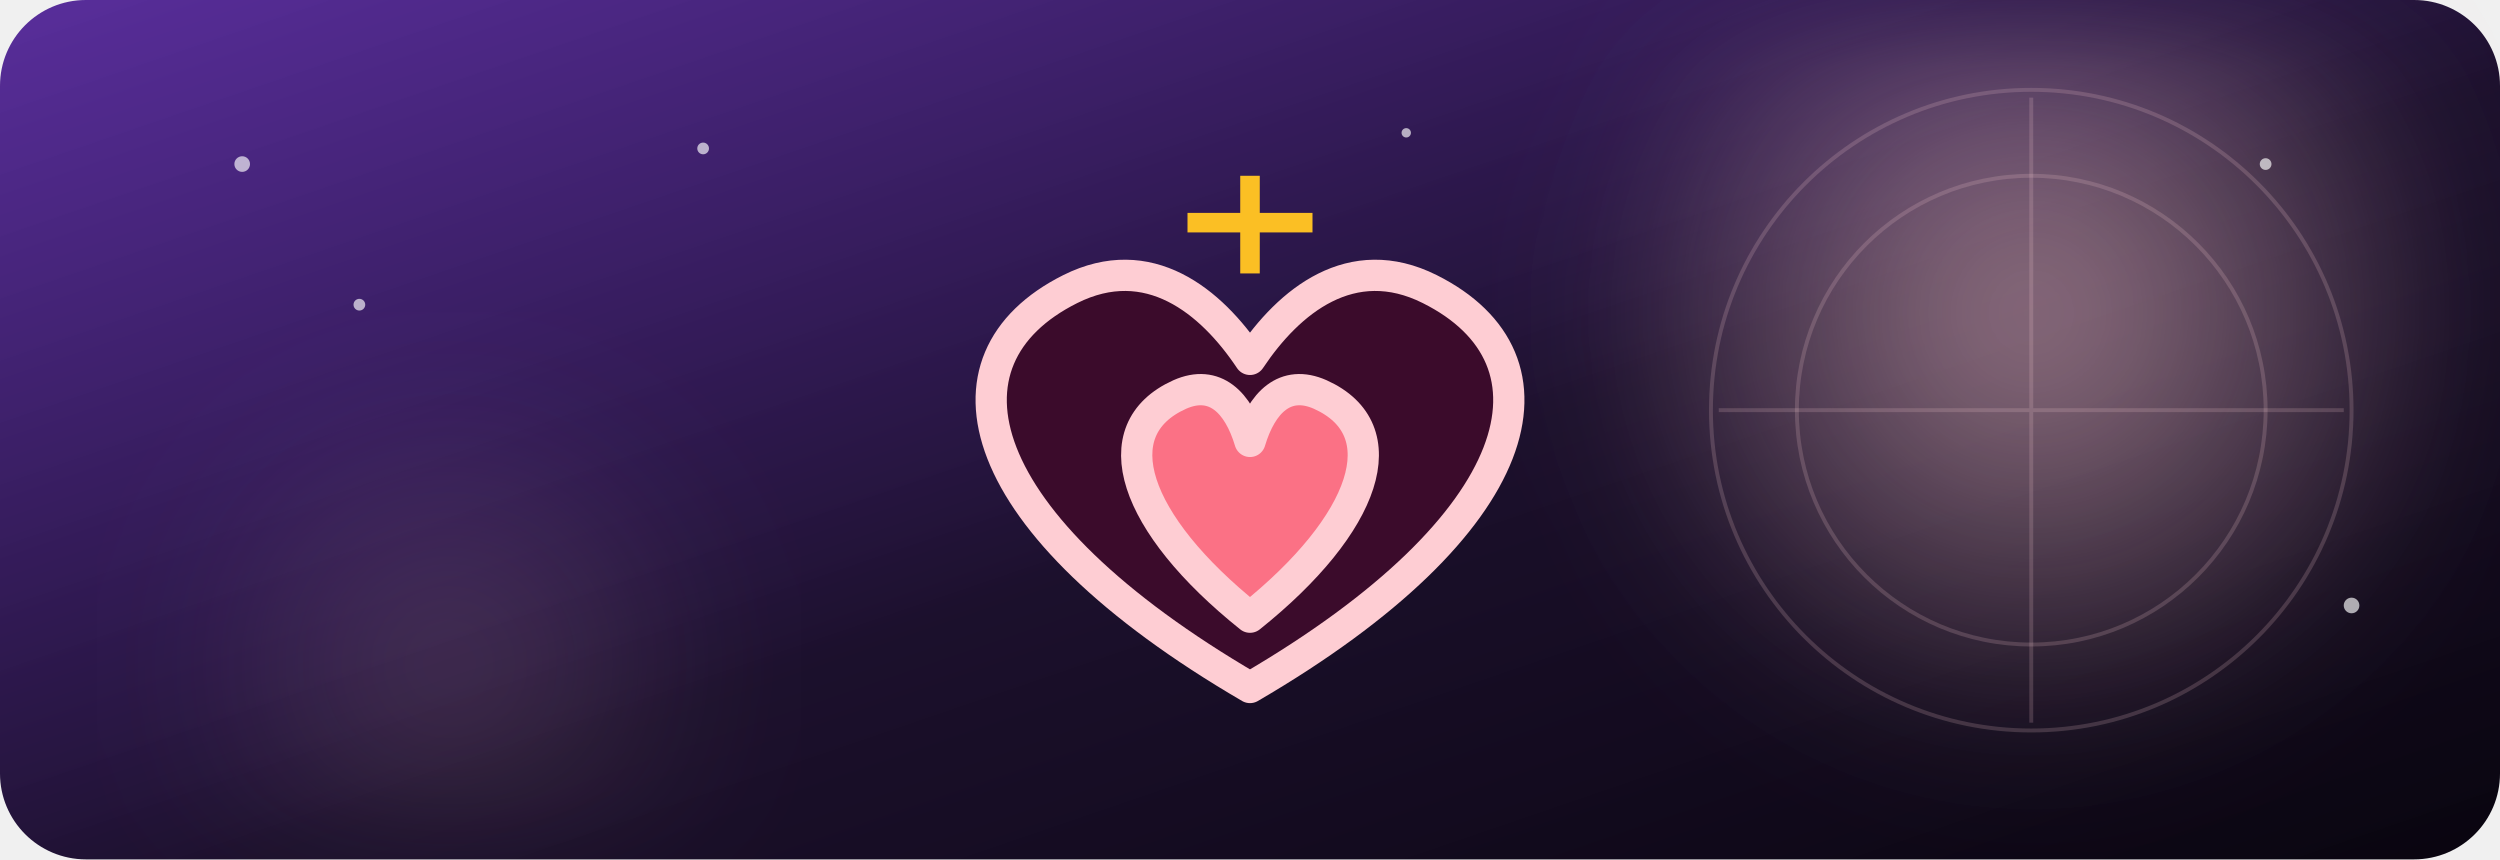
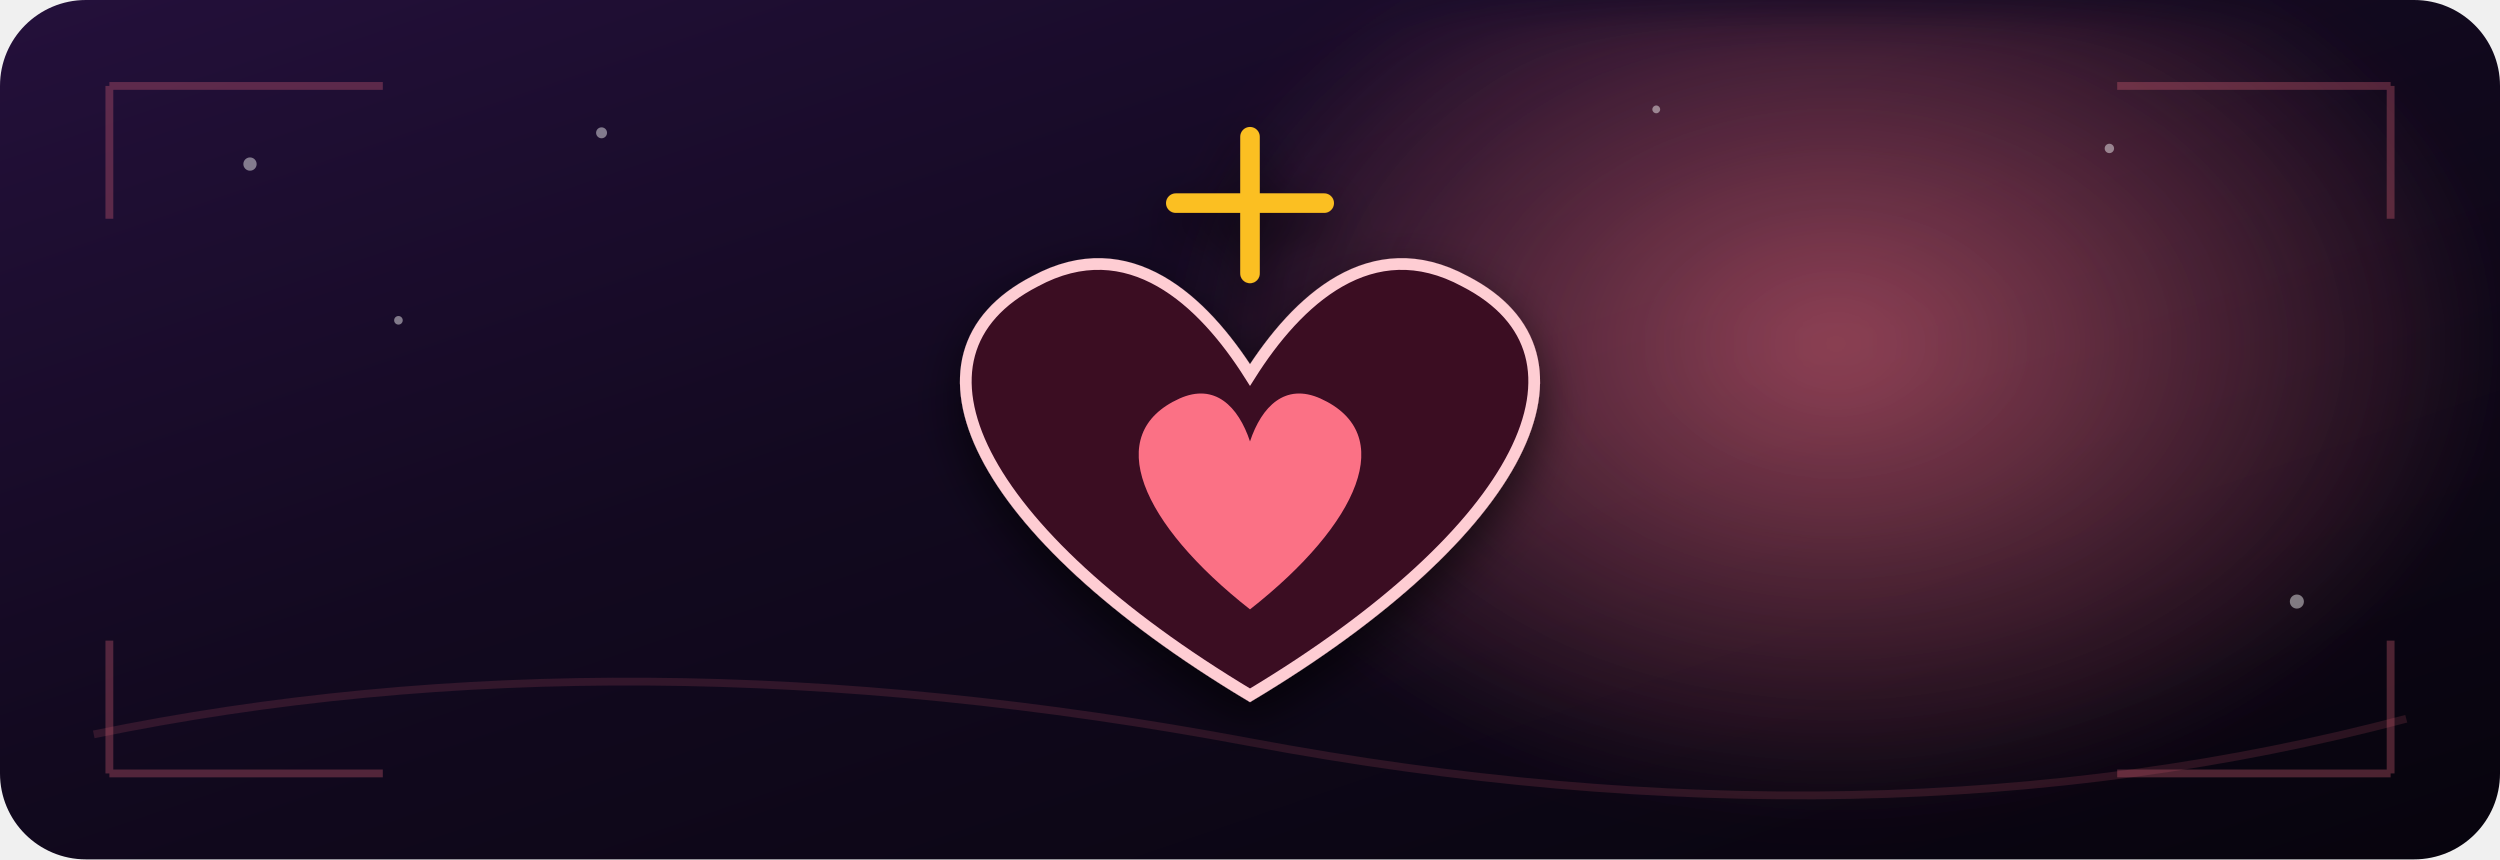
- <svg xmlns="http://www.w3.org/2000/svg" viewBox="0 0 640 220" role="img" aria-hidden="true">
+ <svg xmlns="http://www.w3.org/2000/svg" viewBox="0 0 640 220" aria-hidden="true">
  <defs>
    <linearGradient id="bg" x1="0" y1="0" x2="1" y2="1">
-       <stop offset="0" stop-color="#4c1d95" stop-opacity=".92" />
-       <stop offset=".55" stop-color="#170b28" stop-opacity=".98" />
-       <stop offset="1" stop-color="#09050f" />
+       <stop stop-color="#24103b" />
+       <stop offset=".45" stop-color="#12091f" />
+       <stop offset="1" stop-color="#07040d" />
    </linearGradient>
-     <radialGradient id="glow">
-       <stop offset="0" stop-color="#fecdd3" stop-opacity=".55" />
-       <stop offset="1" stop-color="#fecdd3" stop-opacity="0" />
+     <radialGradient id="aura">
+       <stop stop-color="#fb7185" stop-opacity=".55" />
+       <stop offset="1" stop-color="#fb7185" stop-opacity="0" />
    </radialGradient>
-     <filter id="blur">
-       <feGaussianBlur stdDeviation="18" />
+     <linearGradient id="metal" x1="0" y1="0" x2="1" y2="1">
+       <stop stop-color="#fff" />
+       <stop offset=".3" stop-color="#fb7185" />
+       <stop offset="1" stop-color="#7f1d1d" />
+     </linearGradient>
+     <filter id="glow">
+       <feGaussianBlur stdDeviation="8" />
+     </filter>
+     <filter id="shadow">
+       <feDropShadow dx="0" dy="5" stdDeviation="6" flood-color="#000" flood-opacity=".65" />
    </filter>
  </defs>
  <rect width="640" height="220" rx="22" fill="url(#bg)" />
-   <circle cx="520" cy="80" r="115" fill="url(#glow)" filter="url(#blur)" />
-   <circle cx="115" cy="170" r="75" fill="url(#glow)" opacity=".28" filter="url(#blur)" />
-   <g fill="none" stroke="#fecdd3" stroke-opacity=".18">
-     <circle cx="520" cy="105" r="82" />
-     <circle cx="520" cy="105" r="60" />
-     <path d="M440 105h160M520 25v160" />
+   <ellipse cx="470" cy="88" rx="170" ry="120" fill="url(#aura)" filter="url(#glow)" />
+   <g opacity=".45" fill="#fff">
+     <circle cx="64" cy="42" r="1.7" />
+     <circle cx="102" cy="82" r="1.1" />
+     <circle cx="154" cy="34" r="1.4" />
+     <circle cx="540" cy="38" r="1.2" />
+     <circle cx="588" cy="154" r="1.8" />
+     <circle cx="424" cy="28" r="1" />
  </g>
-   <g fill="none" stroke="#fecdd3" stroke-width="8" stroke-linecap="round" stroke-linejoin="round">
-     <path d="M320 176c-72-42-82-84-46-102 20-10 36 3 46 18 10-15 26-28 46-18 36 18 26 60-46 102z" fill="#3b0b2b" />
-     <path d="M320 158c-30-24-38-48-18-57 9-4 15 2 18 12 3-10 9-16 18-12 20 9 12 33-18 57z" fill="#fb7185" />
+   <path d="M24 188 Q160 160 320 190 T616 184" fill="none" stroke="#fb7185" stroke-opacity=".14" stroke-width="2" />
+   <g filter="url(#shadow)">
+     <path d="M320 178c-70-42-92-87-55-106 24-13 43 5 55 24 12-19 31-37 55-24 37 19 15 64-55 106z" fill="#3a0b24" stroke="#fecdd3" stroke-width="3" />
+     <path d="M320 156c-28-22-38-45-18-54 9-4 15 2 18 11 3-9 9-15 18-11 20 9 10 32-18 54z" fill="#fb7185" />
+     <path d="M320 35v35M301 52h38" stroke="#fbbf24" stroke-width="5" stroke-linecap="round" />
  </g>
-   <path d="M320 45v25M304 57h32" stroke="#fbbf24" stroke-width="5" />
-   <g fill="#fff" opacity=".65">
-     <circle cx="62" cy="42" r="2" />
-     <circle cx="92" cy="78" r="1.5" />
-     <circle cx="180" cy="38" r="1.5" />
-     <circle cx="580" cy="42" r="1.5" />
-     <circle cx="602" cy="155" r="2" />
-     <circle cx="360" cy="34" r="1.2" />
-   </g>
+   <path d="M28 22h70M28 22v34M612 22h-70M612 22v34M28 198h70M28 198v-34M612 198h-70M612 198v-34" fill="none" stroke="#fb7185" stroke-opacity=".28" stroke-width="2" />
</svg>
